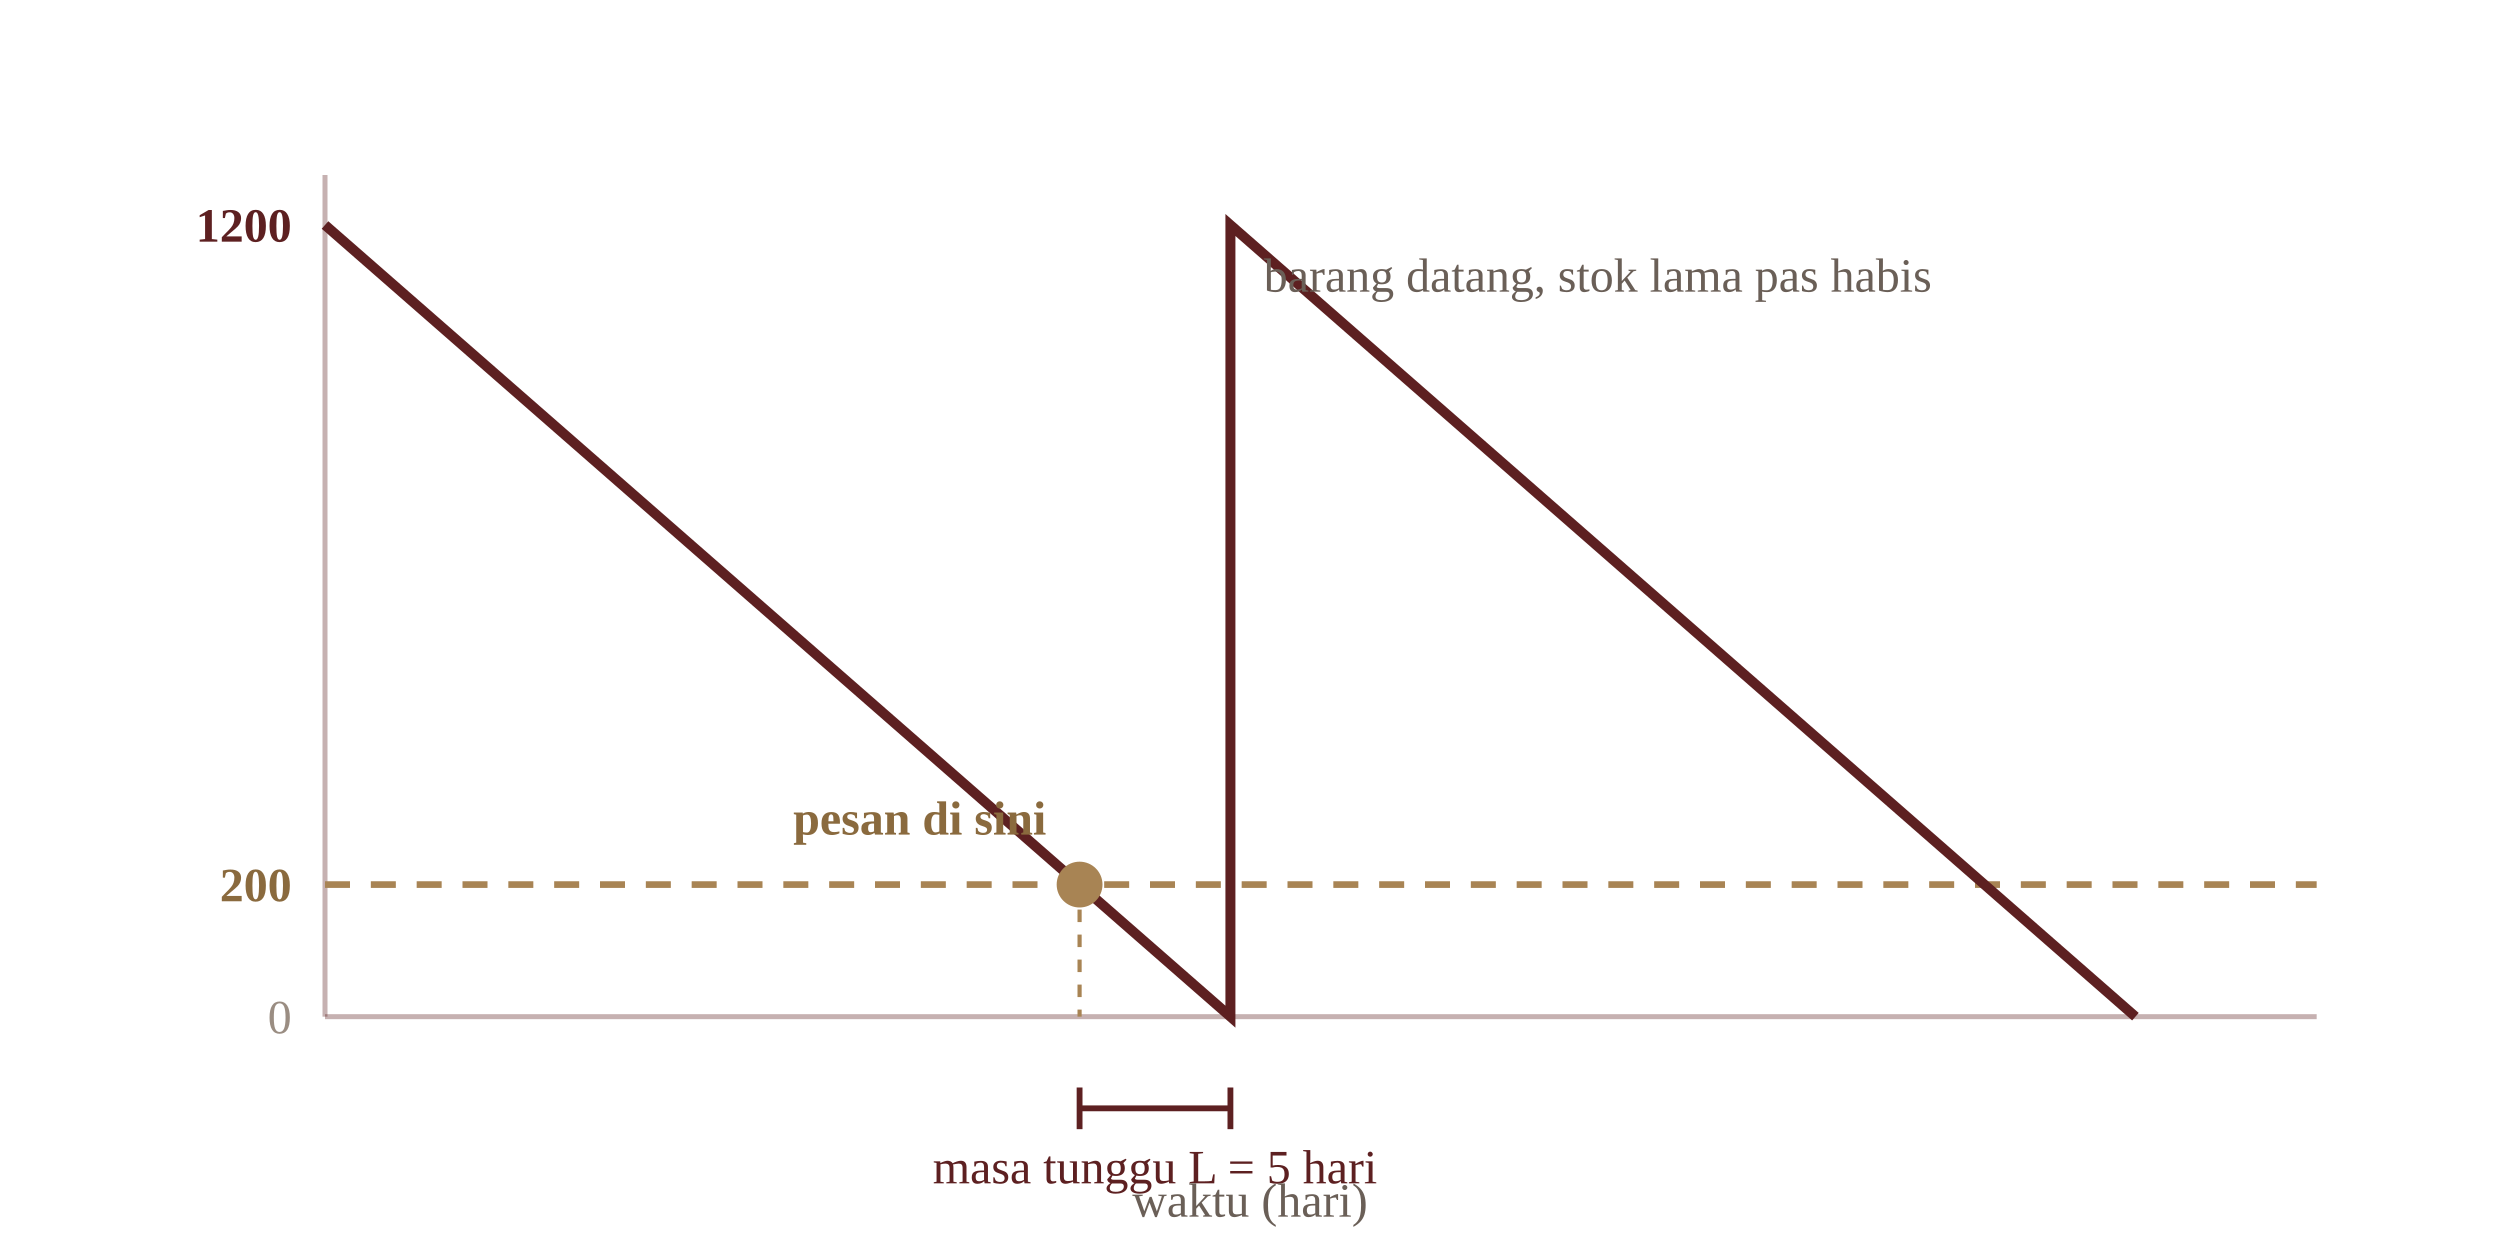
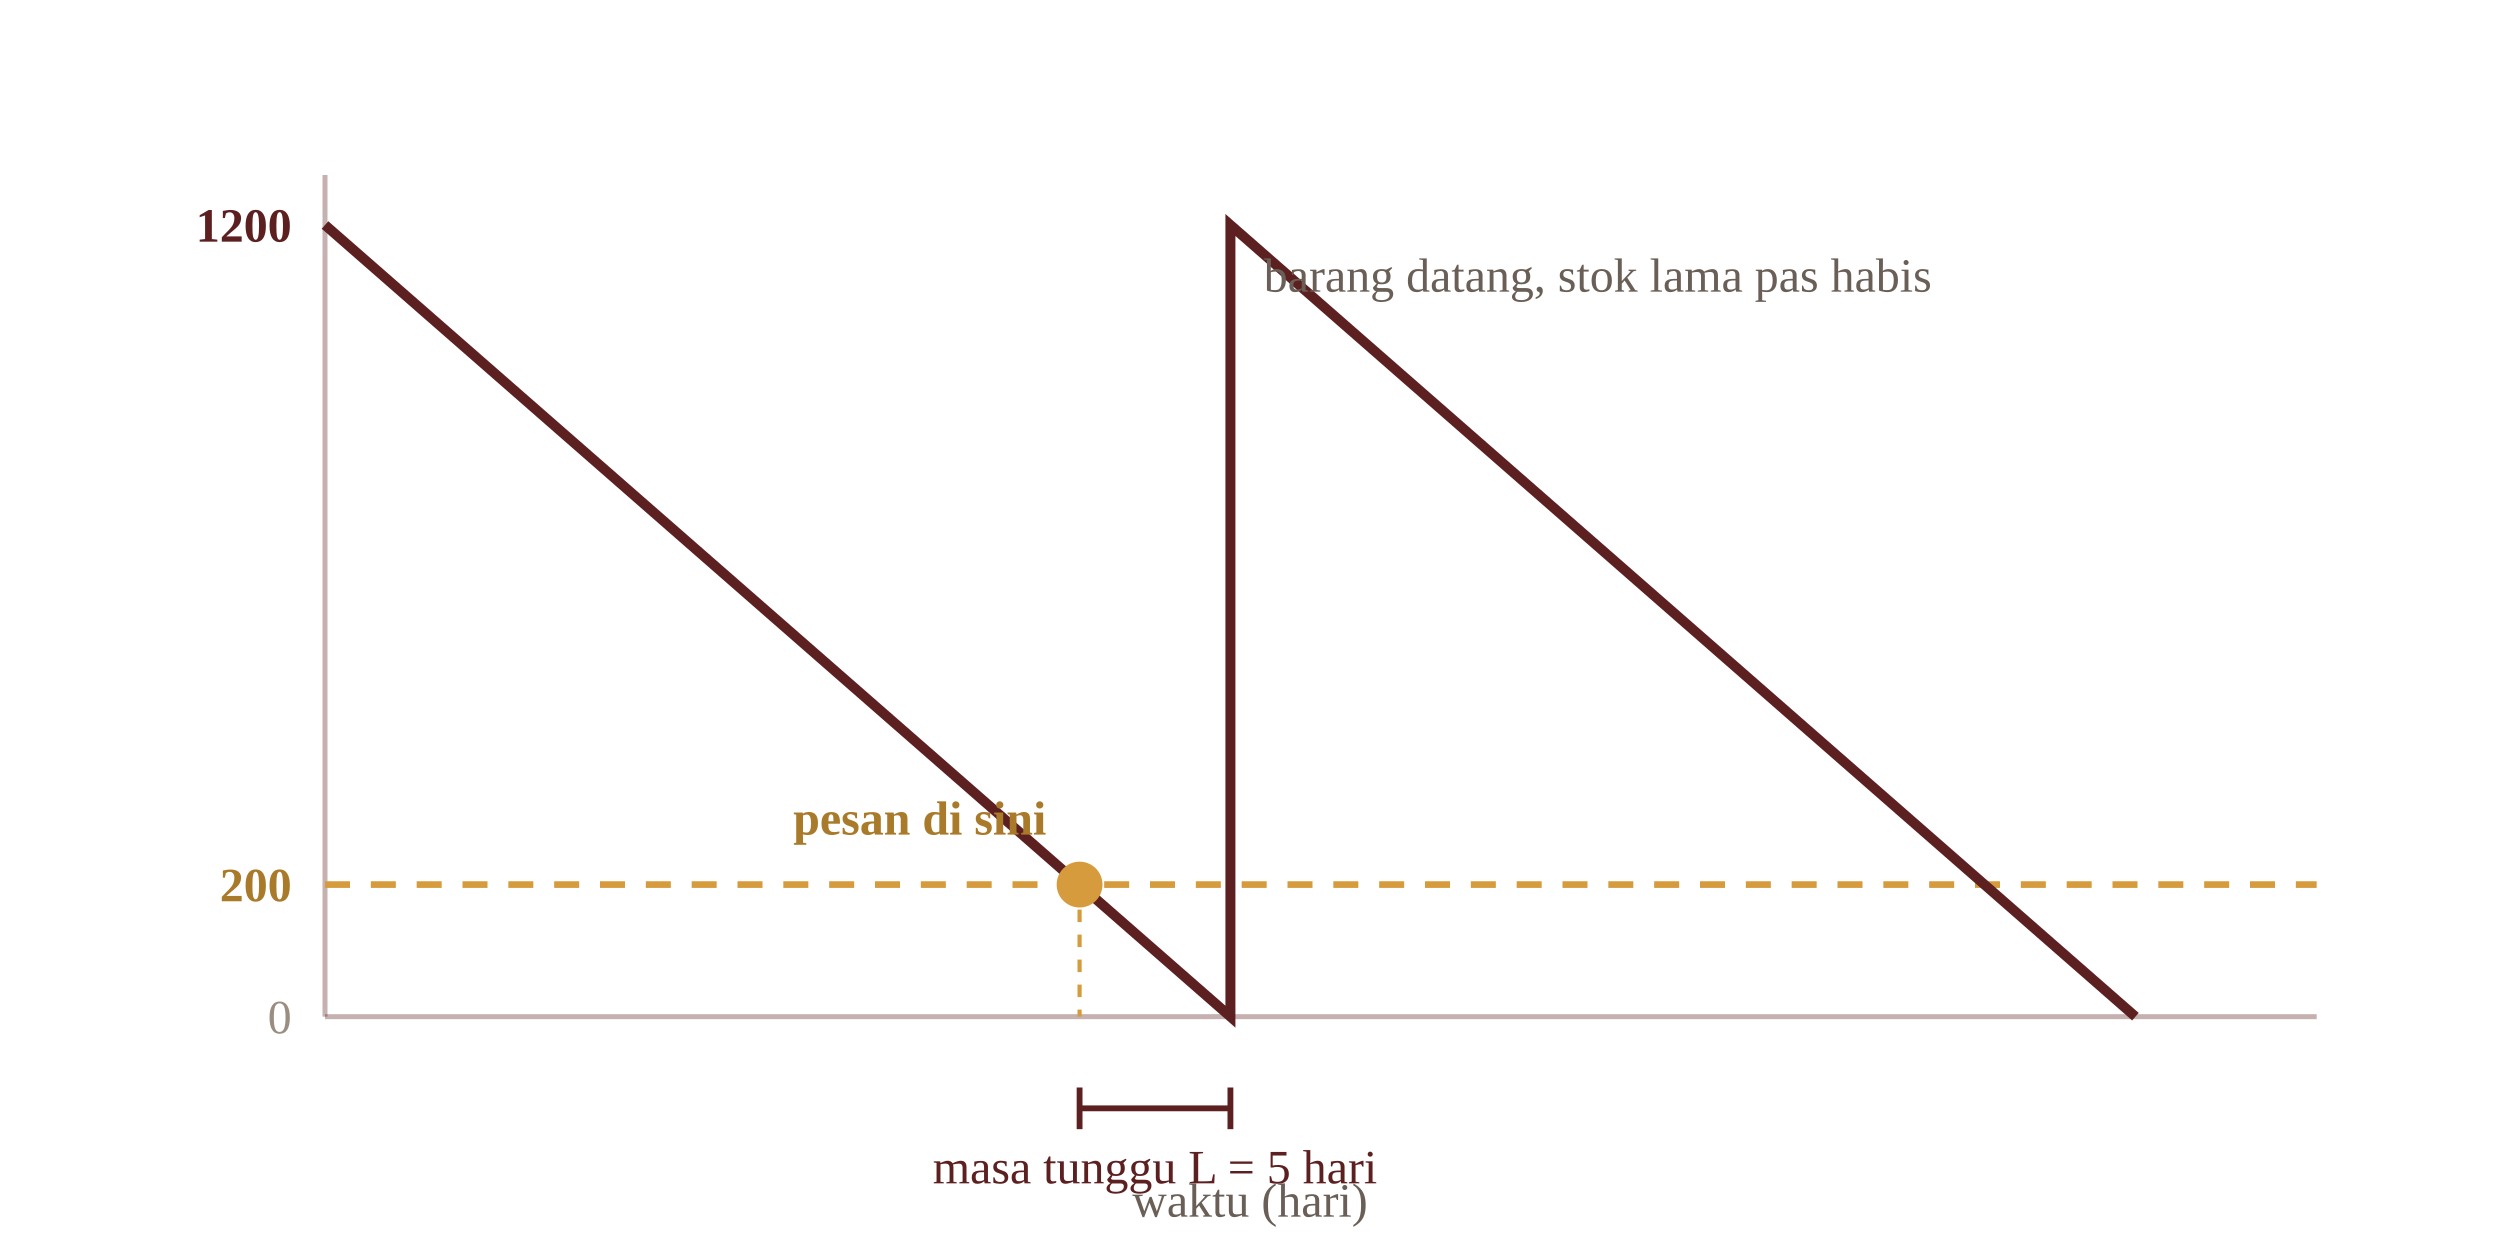
<svg xmlns="http://www.w3.org/2000/svg" viewBox="0 0 600 300" role="img" aria-label="Grafik persediaan dengan titik pesan ulang dan masa tunggu">
  <line x1="78" y1="244" x2="556" y2="244" stroke="rgba(93,32,33,0.35)" stroke-width="1.2" />
  <line x1="78" y1="42" x2="78" y2="244" stroke="rgba(93,32,33,0.35)" stroke-width="1.2" />
-   <line x1="78" y1="212.3" x2="556" y2="212.3" stroke="#a88454" stroke-width="1.6" stroke-dasharray="6 5" />
-   <text x="70" y="216.3" text-anchor="end" font-size="11.5" font-weight="600" fill="#8a6a3e">200</text>
+   <line x1="78" y1="212.3" x2="556" y2="212.3" stroke="#d69b3c" stroke-width="1.6" stroke-dasharray="6 5" />
+   <text x="70" y="216.3" text-anchor="end" font-size="11.5" font-weight="600" fill="#a97a2a">200</text>
  <text x="70" y="58" text-anchor="end" font-size="11.5" font-weight="600" fill="#5d2021">1200</text>
  <text x="70" y="248" text-anchor="end" font-size="11.5" fill="#9a8d82">0</text>
  <polyline points="78.0,54 295.3,244 295.3,54 295.3,54 512.5,244" fill="none" stroke="#5d2021" stroke-width="2.4" />
-   <circle cx="259.1" cy="212.3" r="5.5" fill="#a88454" />
-   <line x1="259.1" y1="212.3" x2="259.1" y2="244" stroke="#a88454" stroke-width="1" stroke-dasharray="3 3" />
+   <circle cx="259.1" cy="212.3" r="5.5" fill="#d69b3c" />
+   <line x1="259.1" y1="212.3" x2="259.1" y2="244" stroke="#d69b3c" stroke-width="1" stroke-dasharray="3 3" />
  <line x1="259.1" y1="266" x2="295.3" y2="266" stroke="#5d2021" stroke-width="1.4" />
  <line x1="259.1" y1="261" x2="259.1" y2="271" stroke="#5d2021" stroke-width="1.4" />
  <line x1="295.3" y1="261" x2="295.3" y2="271" stroke="#5d2021" stroke-width="1.4" />
  <text x="277.2" y="284" text-anchor="middle" font-size="11.5" fill="#5d2021">masa tunggu L = 5 hari</text>
-   <text x="251.1" y="200.3" text-anchor="end" font-size="11.5" font-weight="600" fill="#8a6a3e">pesan di sini</text>
+   <text x="251.1" y="200.3" text-anchor="end" font-size="11.5" font-weight="600" fill="#a97a2a">pesan di sini</text>
  <text x="303.3" y="70" font-size="11.5" fill="#6a5f57">barang datang, stok lama pas habis</text>
  <text x="300" y="292" text-anchor="middle" font-size="11.5" fill="#6a5f57">waktu (hari)</text>
</svg>
